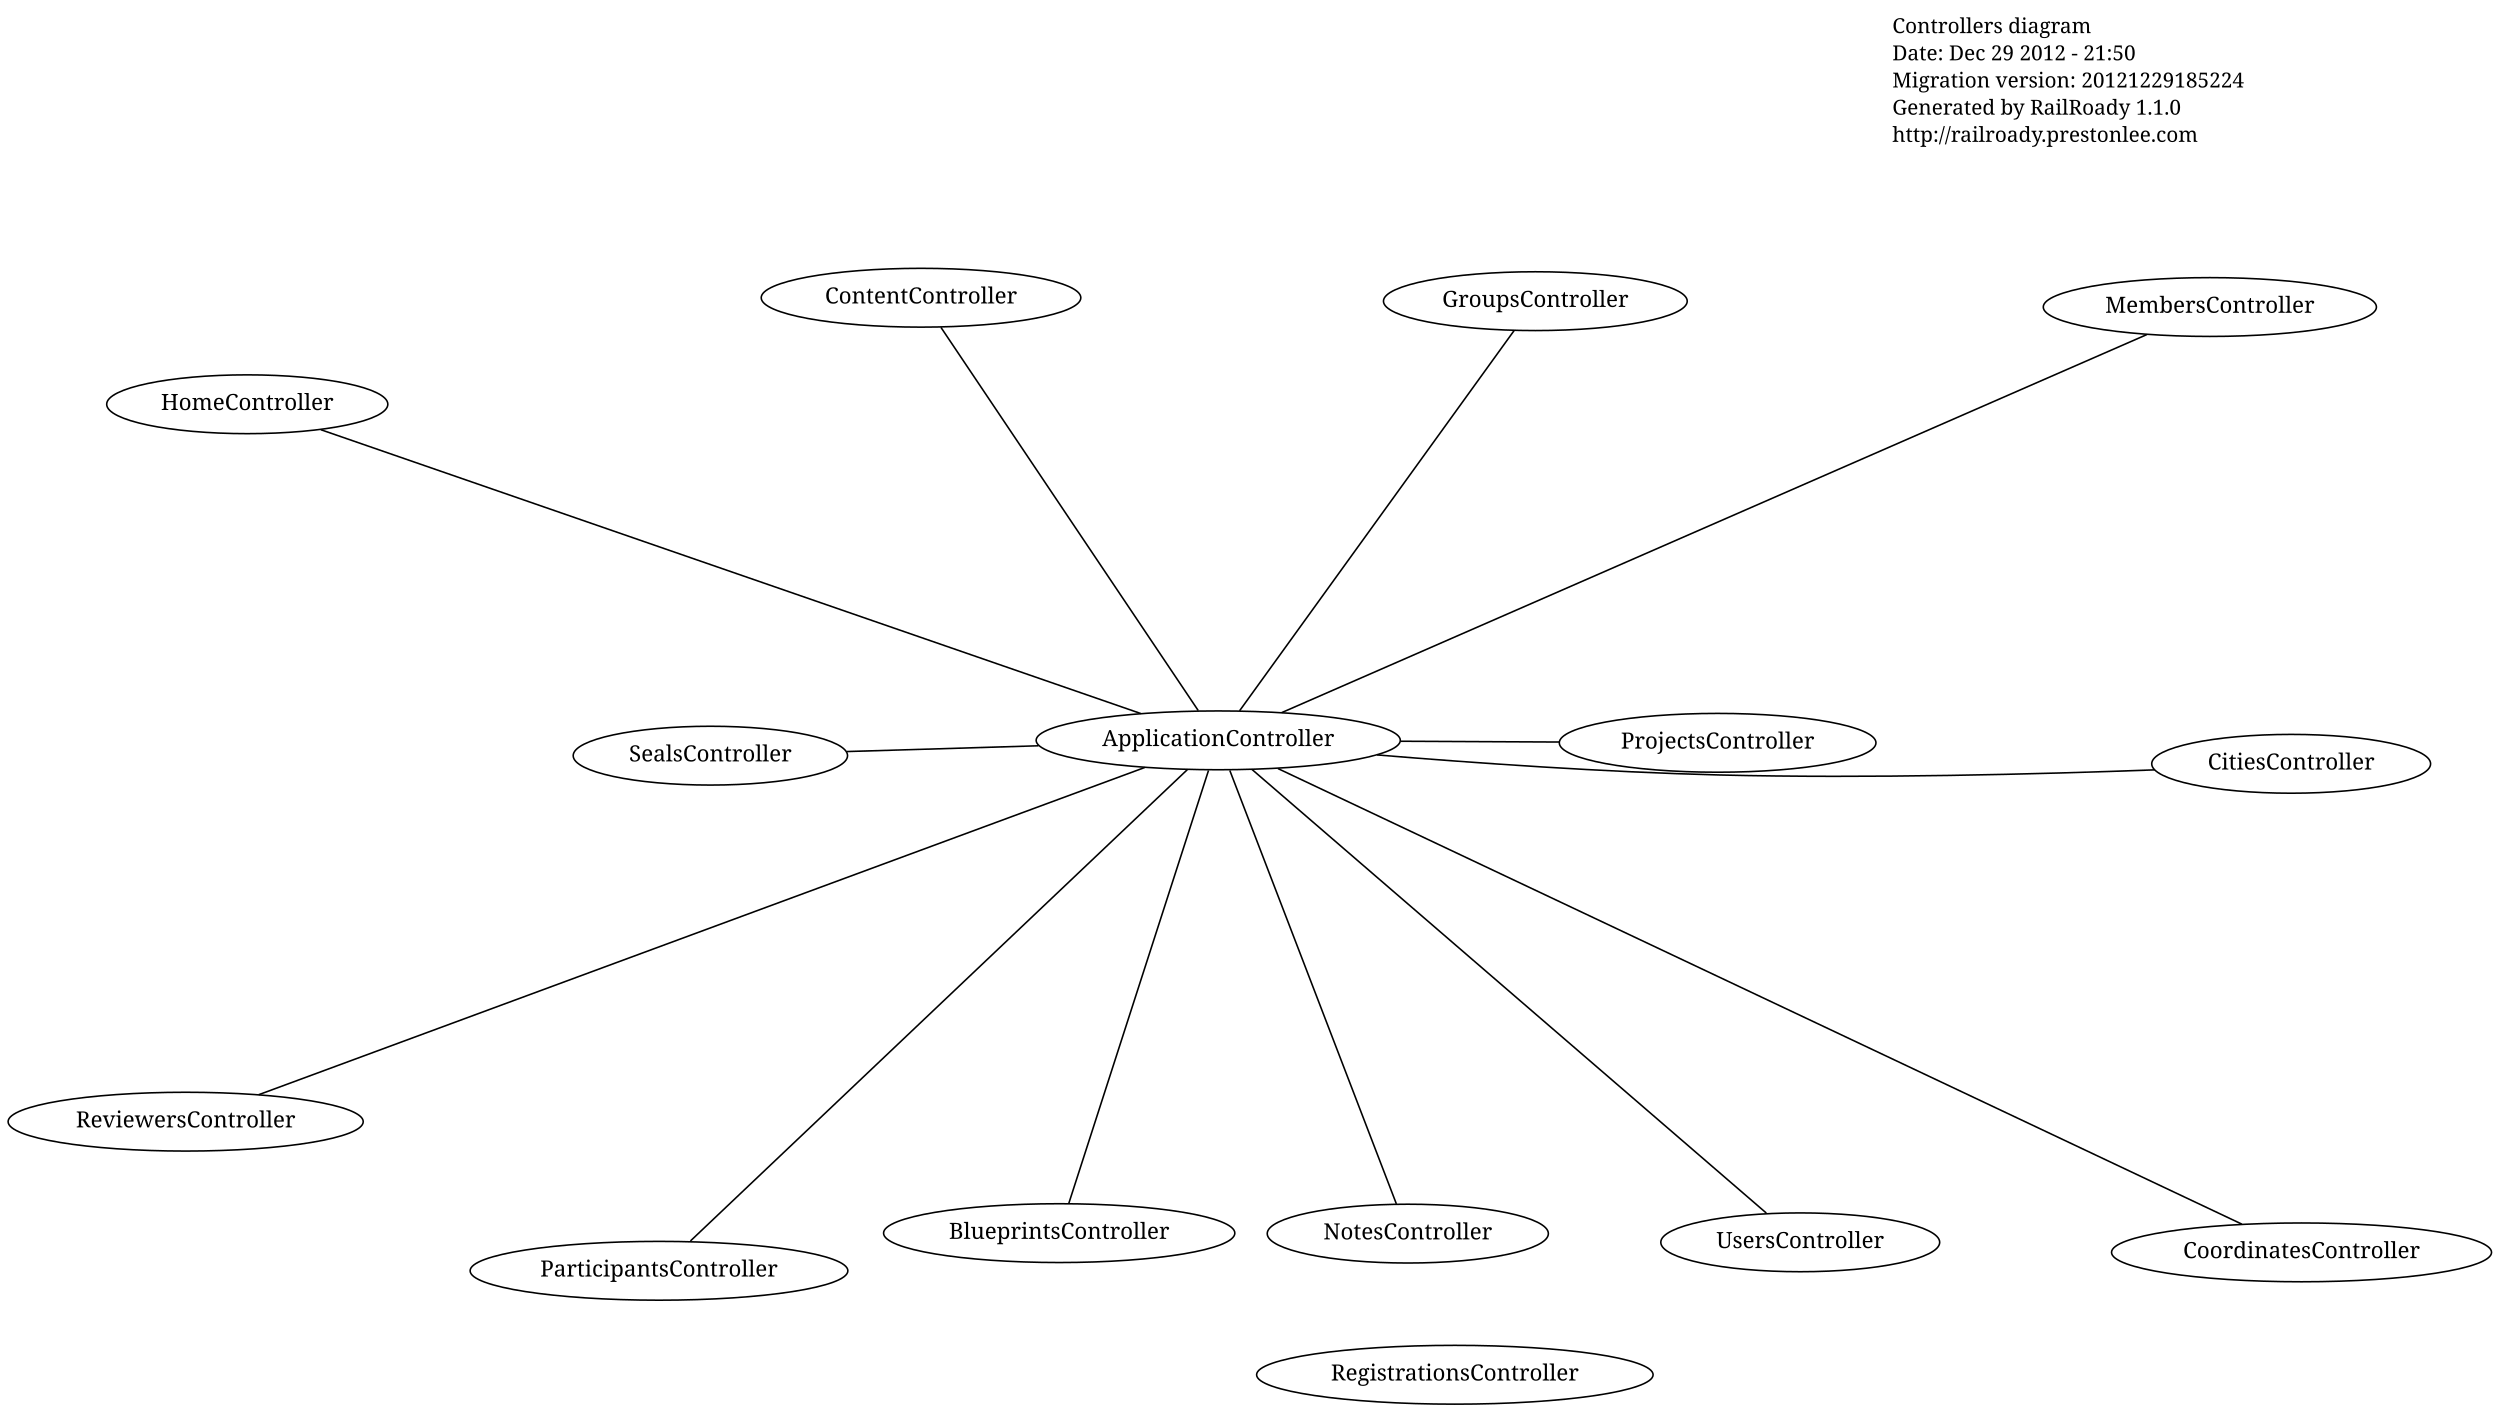
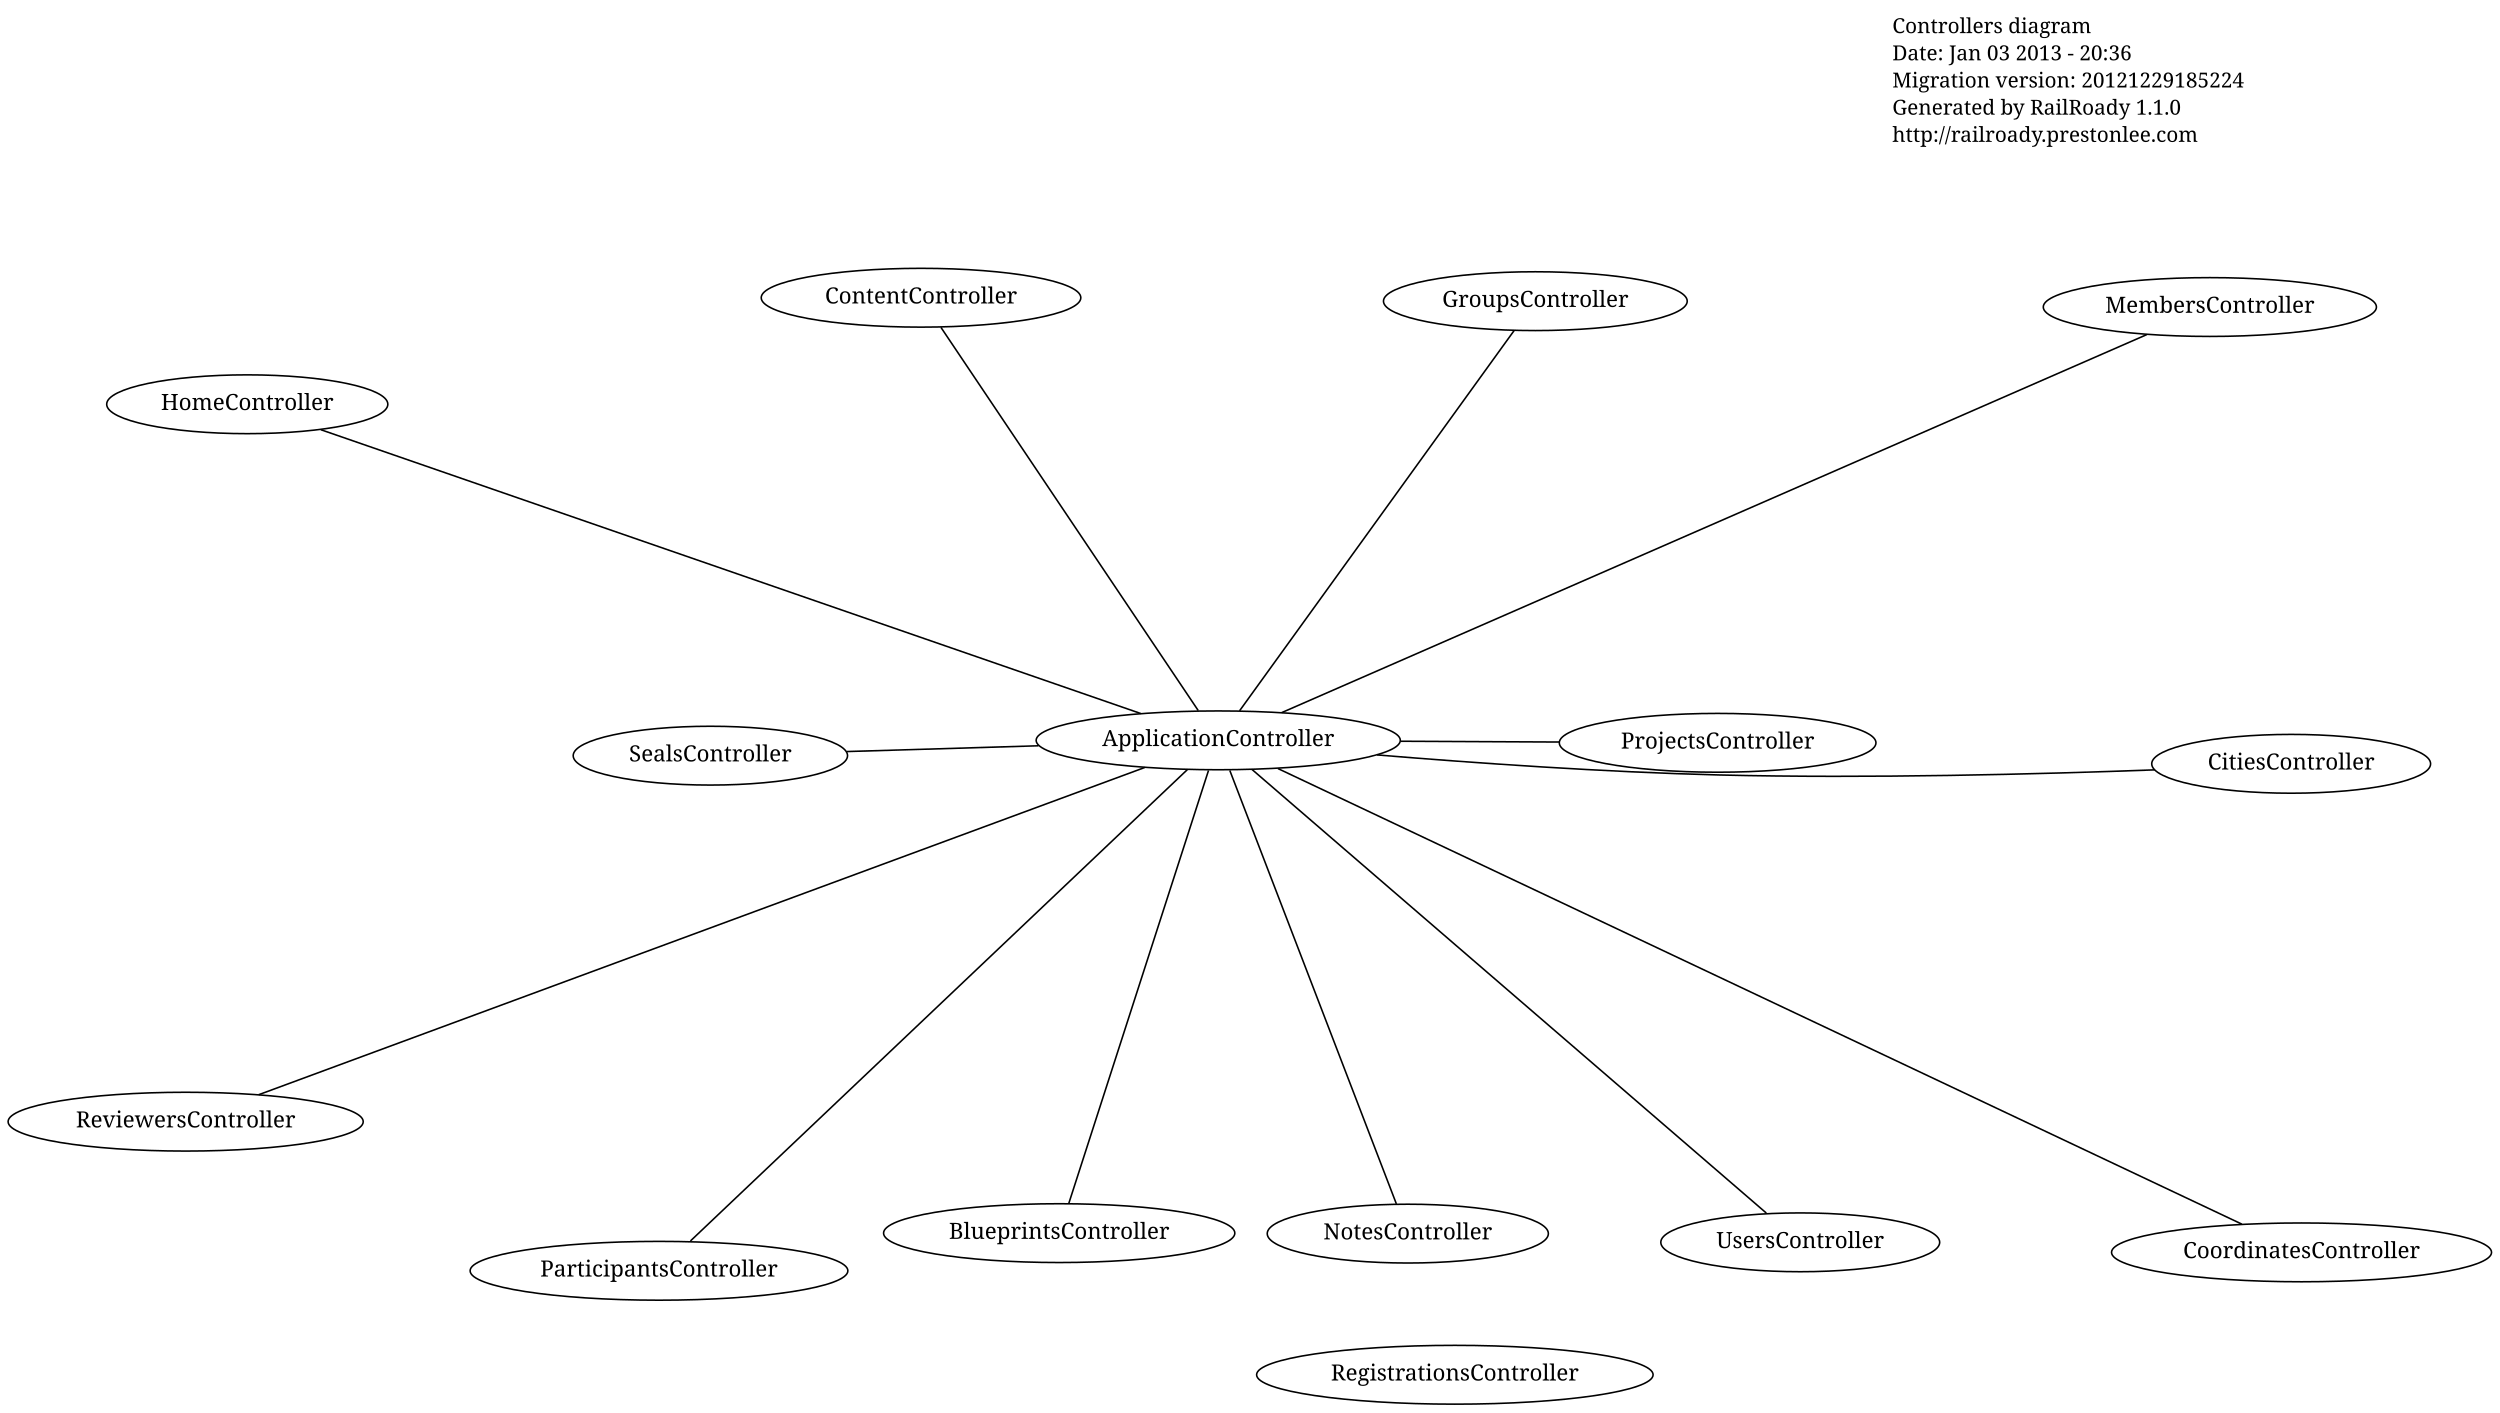
<svg xmlns="http://www.w3.org/2000/svg" width="1563pt" height="883pt" viewBox="0.00 0.00 1562.85 883.00">
  <g id="graph1" class="graph" transform="scale(1 1) rotate(0) translate(4 879)">
    <polygon fill="white" stroke="white" points="-4,5 -4,-879 1559.85,-879 1559.85,5 -4,5" />
    <g id="node1" class="node">
      <text text-anchor="start" x="1179" y="-858.3" font-family="Times Roman,serif" font-size="13.00">Controllers diagram</text>
-       <text text-anchor="start" x="1179" y="-841.3" font-family="Times Roman,serif" font-size="13.00">Date: Dec 29 2012 - 21:50</text>
+       <text text-anchor="start" x="1179" y="-841.3" font-family="Times Roman,serif" font-size="13.00">Date: Jan 03 2013 - 20:36</text>
      <text text-anchor="start" x="1179" y="-824.3" font-family="Times Roman,serif" font-size="13.00">Migration version: 20121229185224</text>
      <text text-anchor="start" x="1179" y="-807.3" font-family="Times Roman,serif" font-size="13.00">Generated by RailRoady 1.1.0</text>
      <text text-anchor="start" x="1179" y="-790.3" font-family="Times Roman,serif" font-size="13.00">http://railroady.prestonlee.com</text>
    </g>
    <g id="node2" class="node">
      <ellipse fill="none" stroke="black" cx="905.5" cy="-19.5" rx="123.951" ry="18.385" />
      <text text-anchor="middle" x="905.5" y="-15.9" font-family="Times Roman,serif" font-size="14.00">RegistrationsController</text>
    </g>
    <g id="node3" class="node">
      <ellipse fill="none" stroke="black" cx="112" cy="-177.733" rx="111.016" ry="18.385" />
      <text text-anchor="middle" x="112" y="-174.133" font-family="Times Roman,serif" font-size="14.00">ReviewersController</text>
    </g>
    <g id="node4" class="node">
      <ellipse fill="none" stroke="black" cx="1069.79" cy="-414.591" rx="98.995" ry="18.385" />
      <text text-anchor="middle" x="1069.79" y="-410.991" font-family="Times Roman,serif" font-size="14.00">ProjectsController</text>
    </g>
    <g id="node5" class="node">
      <ellipse fill="none" stroke="black" cx="658.137" cy="-108.047" rx="109.81" ry="18.385" />
      <text text-anchor="middle" x="658.137" y="-104.447" font-family="Times Roman,serif" font-size="14.00">BlueprintsController</text>
    </g>
    <g id="node6" class="node">
      <ellipse fill="none" stroke="black" cx="571.749" cy="-692.858" rx="99.91" ry="18.385" />
      <text text-anchor="middle" x="571.749" y="-689.258" font-family="Times Roman,serif" font-size="14.00">ContentController</text>
    </g>
    <g id="node7" class="node">
      <ellipse fill="none" stroke="black" cx="955.825" cy="-690.712" rx="94.96" ry="18.385" />
      <text text-anchor="middle" x="955.825" y="-687.112" font-family="Times Roman,serif" font-size="14.00">GroupsController</text>
    </g>
    <g id="node8" class="node">
      <ellipse fill="none" stroke="black" cx="440.048" cy="-406.559" rx="85.768" ry="18.385" />
      <text text-anchor="middle" x="440.048" y="-402.959" font-family="Times Roman,serif" font-size="14.00">SealsController</text>
    </g>
    <g id="node9" class="node">
      <ellipse fill="none" stroke="black" cx="757.563" cy="-416.138" rx="113.844" ry="18.385" />
      <text text-anchor="middle" x="757.563" y="-412.538" font-family="Times Roman,serif" font-size="14.00">ApplicationController</text>
    </g>
    <g id="edge2" class="edge">
      <path fill="none" stroke="black" d="M711.653,-399.183C592.83,-355.302 276.238,-238.386 157.676,-194.601" />
    </g>
    <g id="edge4" class="edge">
      <path fill="none" stroke="black" d="M871.61,-415.573C904.1,-415.412 939.216,-415.238 970.734,-415.082" />
    </g>
    <g id="edge6" class="edge">
      <path fill="none" stroke="black" d="M751.493,-397.329C733.7,-342.196 681.817,-181.427 664.127,-126.61" />
    </g>
    <g id="edge8" class="edge">
      <path fill="none" stroke="black" d="M745.082,-434.724C711.232,-485.135 617.962,-624.037 584.175,-674.353" />
    </g>
    <g id="edge10" class="edge">
      <path fill="none" stroke="black" d="M770.879,-434.58C806.997,-484.6 906.516,-622.425 942.566,-672.351" />
    </g>
    <g id="edge12" class="edge">
      <path fill="none" stroke="black" d="M645.172,-412.747C605.746,-411.558 562.139,-410.242 525.305,-409.131" />
    </g>
    <g id="node10" class="node">
      <ellipse fill="none" stroke="black" cx="1434.85" cy="-96.018" rx="118.794" ry="18.385" />
      <text text-anchor="middle" x="1434.85" y="-92.418" font-family="Times Roman,serif" font-size="14.00">CoordinatesController</text>
    </g>
    <g id="edge14" class="edge">
      <path fill="none" stroke="black" d="M794.941,-398.471C913.356,-342.502 1279.34,-169.522 1397.59,-113.63" />
    </g>
    <g id="node11" class="node">
      <ellipse fill="none" stroke="black" cx="407.93" cy="-84.5" rx="118.087" ry="18.385" />
      <text text-anchor="middle" x="407.93" y="-80.9" font-family="Times Roman,serif" font-size="14.00">ParticipantsController</text>
    </g>
    <g id="edge16" class="edge">
      <path fill="none" stroke="black" d="M738.267,-397.835C677.282,-339.989 489.095,-161.488 427.597,-103.155" />
    </g>
    <g id="node12" class="node">
      <ellipse fill="none" stroke="black" cx="1121.44" cy="-102.302" rx="87.18" ry="18.385" />
      <text text-anchor="middle" x="1121.44" y="-98.702" font-family="Times Roman,serif" font-size="14.00">UsersController</text>
    </g>
    <g id="edge18" class="edge">
      <path fill="none" stroke="black" d="M778.699,-397.908C843.011,-342.44 1035.85,-176.117 1100.24,-120.582" />
    </g>
    <g id="node13" class="node">
      <ellipse fill="none" stroke="black" cx="876.081" cy="-107.742" rx="87.889" ry="18.385" />
      <text text-anchor="middle" x="876.081" y="-104.142" font-family="Times Roman,serif" font-size="14.00">NotesController</text>
    </g>
    <g id="edge20" class="edge">
      <path fill="none" stroke="black" d="M764.798,-397.311C786.007,-342.123 847.853,-181.194 868.941,-126.323" />
    </g>
    <g id="node14" class="node">
      <ellipse fill="none" stroke="black" cx="150.512" cy="-626.258" rx="87.889" ry="18.385" />
      <text text-anchor="middle" x="150.512" y="-622.658" font-family="Times Roman,serif" font-size="14.00">HomeController</text>
    </g>
    <g id="edge22" class="edge">
      <path fill="none" stroke="black" d="M709.166,-432.889C594.704,-472.509 308.561,-571.552 196.524,-610.332" />
    </g>
    <g id="node15" class="node">
      <ellipse fill="none" stroke="black" cx="1428.36" cy="-401.466" rx="87.18" ry="18.385" />
      <text text-anchor="middle" x="1428.36" y="-397.866" font-family="Times Roman,serif" font-size="14.00">CitiesController</text>
    </g>
    <g id="edge24" class="edge">
      <path fill="none" stroke="black" d="M856.881,-407.017C918.396,-401.929 999.061,-396.266 1070.7,-394.492 1163.83,-392.186 1270.61,-394.976 1343.08,-397.683" />
    </g>
    <g id="node16" class="node">
      <ellipse fill="none" stroke="black" cx="1377.53" cy="-687.044" rx="104.151" ry="18.385" />
      <text text-anchor="middle" x="1377.53" y="-683.444" font-family="Times Roman,serif" font-size="14.00">MembersController</text>
    </g>
    <g id="edge26" class="edge">
      <path fill="none" stroke="black" d="M797.287,-433.496C909.265,-482.427 1226.56,-621.076 1338.13,-669.83" />
    </g>
  </g>
</svg>
